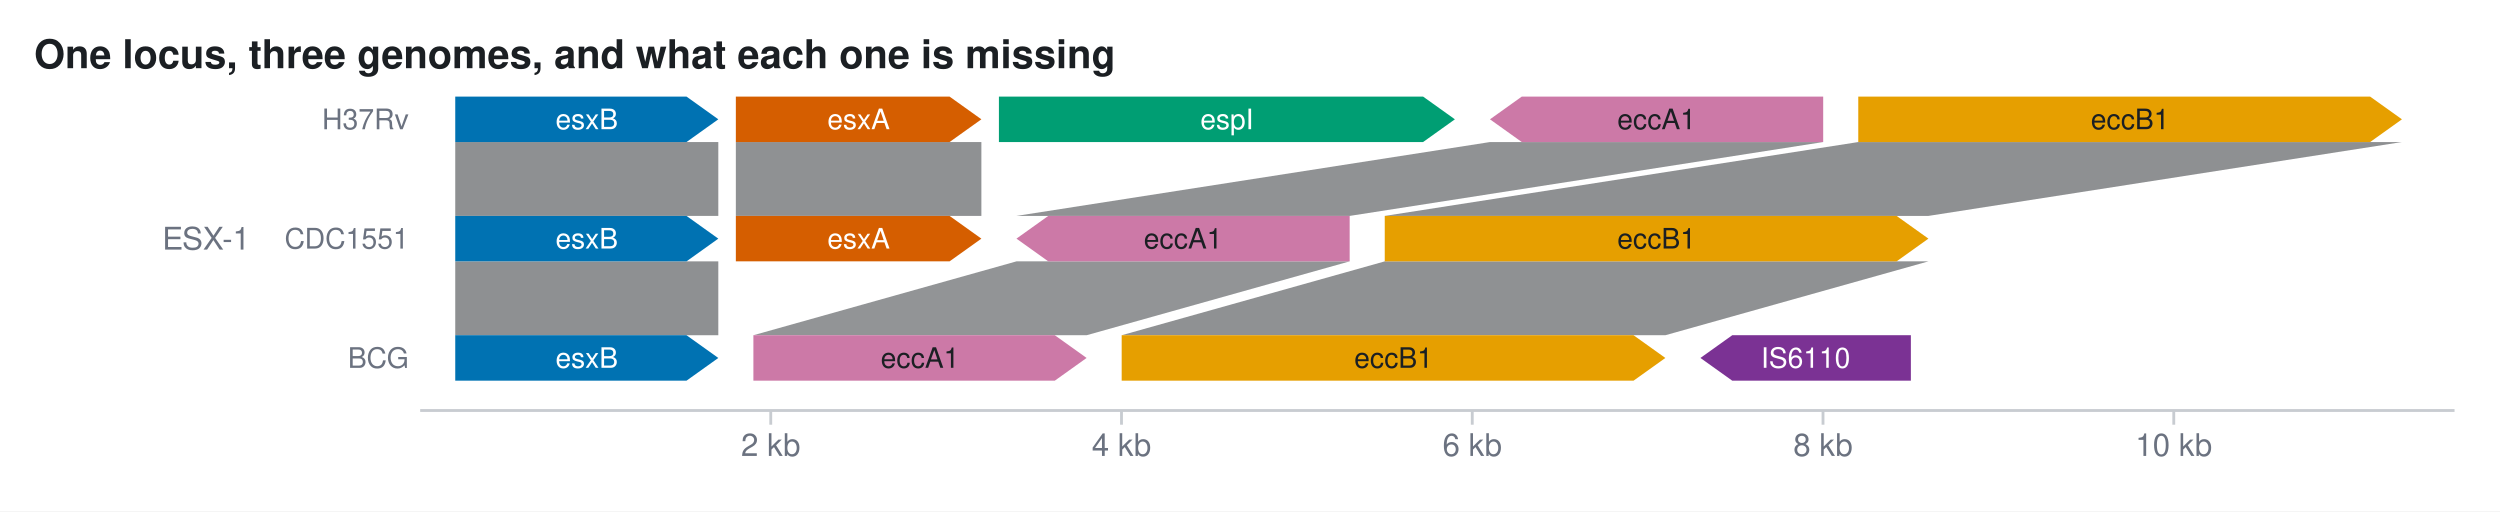
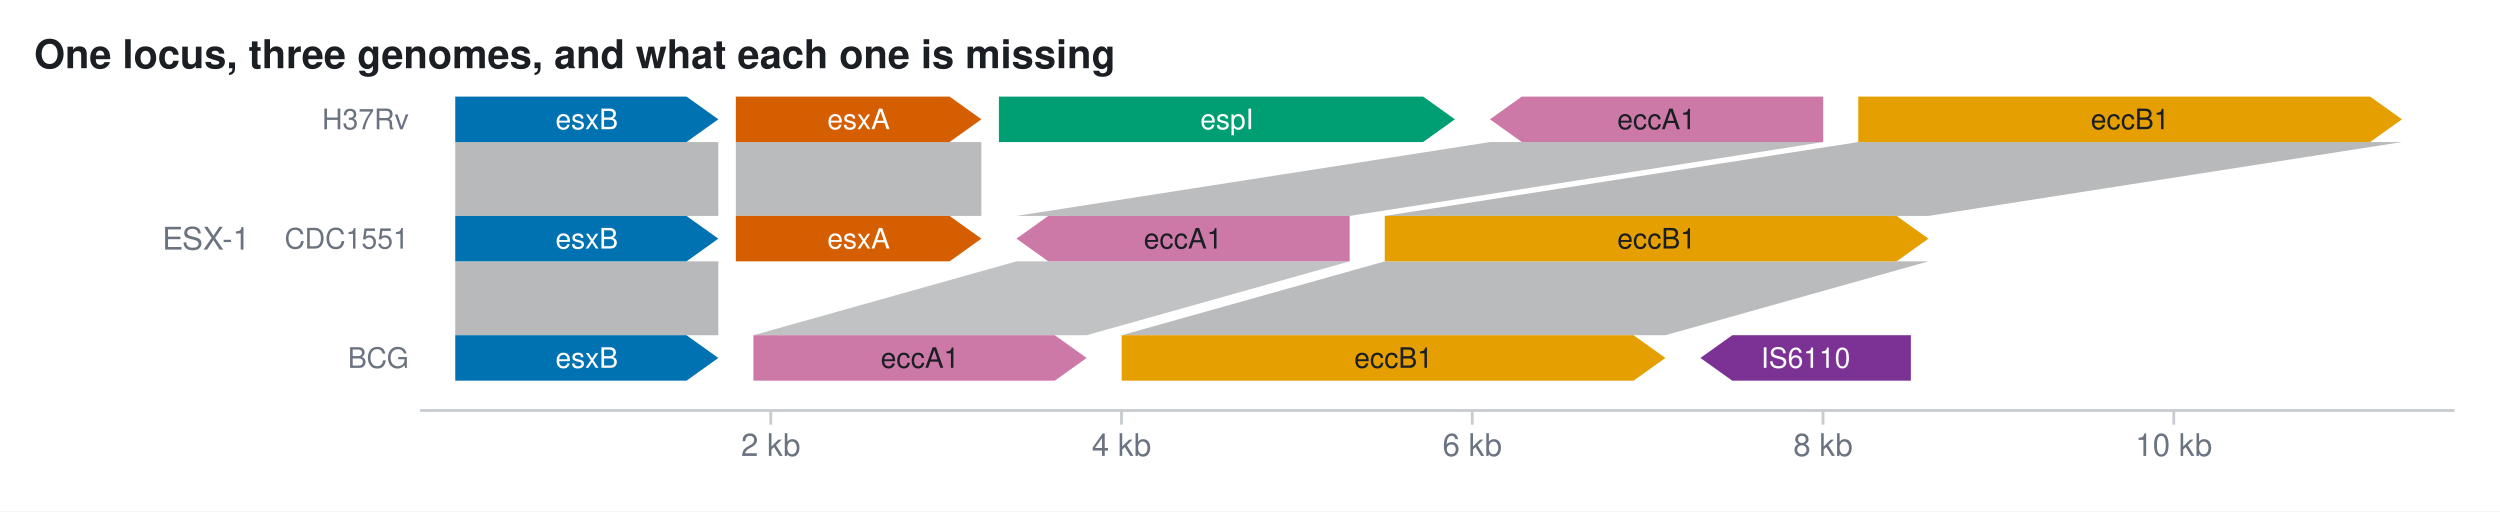
<svg xmlns="http://www.w3.org/2000/svg" width="880" height="180" viewBox="0 0 880 180" font-family="Helvetica, Arial, sans-serif">
  <defs>
    <clipPath id="karyon-clip-0">
      <rect x="96" y="34" width="768" height="100" />
    </clipPath>
    <clipPath id="karyon-clip-1">
      <rect x="96" y="144" width="768" height="26" />
    </clipPath>
  </defs>
  <rect x="0" y="0" width="880" height="180" fill="#ffffff" />
  <text x="12" y="24" fill="#1b1f23" font-size="14" text-anchor="start" font-weight="bold">One locus, three genomes, and what each one is missing</text>
  <text x="88" y="87.85" fill="#6b7280" font-size="11" text-anchor="end">ESX-1</text>
  <g clip-path="url(#karyon-clip-0)">
-     <polygon points="160.247,50 252.846,50 252.846,76 160.247,76" fill="#8e9092" />
-     <polygon points="259.019,50 345.445,50 345.445,76 259.019,76" fill="#8f9193" />
-     <polygon points="524.47,50 641.762,50 475.084,76 357.791,76" fill="#909294" />
-     <polygon points="654.109,50 845.48,50 678.802,76 487.43,76" fill="#8e9092" />
-     <polygon points="160.247,92 252.846,92 252.846,118 160.247,118" fill="#8e9092" />
-     <polygon points="357.791,92 475.084,92 382.484,118 265.192,118" fill="#929496" />
-     <polygon points="487.43,92 678.802,92 586.203,118 394.831,118" fill="#8f9193" />
+     <polygon points="160.247,50 252.846,50 252.846,76 160.247,76" fill="#b8b9ba" />
+     <polygon points="259.019,50 345.445,50 345.445,76 259.019,76" fill="#babbbc" />
+     <polygon points="524.47,50 641.762,50 475.084,76 357.791,76" fill="#bcbdbe" />
+     <polygon points="654.109,50 845.48,50 678.802,76 487.43,76" fill="#b8b9ba" />
+     <polygon points="160.247,92 252.846,92 252.846,118 160.247,118" fill="#b8b9ba" />
+     <polygon points="357.791,92 475.084,92 382.484,118 265.192,118" fill="#c1c2c3" />
+     <polygon points="487.43,92 678.802,92 586.203,118 394.831,118" fill="#babbbc" />
    <polygon points="160.247,34 241.646,34 252.846,42 241.646,50 160.247,50" fill="#0072b2" />
    <text x="206.546" y="45.472" fill="#ffffff" font-size="9.92" text-anchor="middle">esxB</text>
    <polygon points="259.019,34 334.245,34 345.445,42 334.245,50 259.019,50" fill="#d55e00" />
    <text x="302.232" y="45.472" fill="#ffffff" font-size="9.92" text-anchor="middle">esxA</text>
    <polygon points="351.618,34 500.923,34 512.123,42 500.923,50 351.618,50" fill="#009e73" />
    <text x="431.871" y="45.472" fill="#ffffff" font-size="9.92" text-anchor="middle">espI</text>
    <polygon points="641.762,34 535.67,34 524.47,42 535.67,50 641.762,50" fill="#cc79a7" />
    <text x="583.116" y="45.472" fill="#1b1f23" font-size="9.92" text-anchor="middle">eccA1</text>
    <polygon points="654.109,34 834.28,34 845.48,42 834.28,50 654.109,50" fill="#e69f00" />
    <text x="749.794" y="45.472" fill="#1b1f23" font-size="9.92" text-anchor="middle">eccB1</text>
    <text x="143.9" y="45.5" fill="#6b7280" font-size="10" text-anchor="end">H37Rv</text>
    <polygon points="160.247,76 241.646,76 252.846,84 241.646,92 160.247,92" fill="#0072b2" />
    <text x="206.546" y="87.472" fill="#ffffff" font-size="9.92" text-anchor="middle">esxB</text>
    <polygon points="259.019,76 334.245,76 345.445,84 334.245,92 259.019,92" fill="#d55e00" />
    <text x="302.232" y="87.472" fill="#ffffff" font-size="9.92" text-anchor="middle">esxA</text>
    <polygon points="475.084,76 368.991,76 357.791,84 368.991,92 475.084,92" fill="#cc79a7" />
    <text x="416.438" y="87.472" fill="#1b1f23" font-size="9.92" text-anchor="middle">eccA1</text>
    <polygon points="487.43,76 667.602,76 678.802,84 667.602,92 487.43,92" fill="#e69f00" />
    <text x="583.116" y="87.472" fill="#1b1f23" font-size="9.92" text-anchor="middle">eccB1</text>
    <text x="143.9" y="87.5" fill="#6b7280" font-size="10" text-anchor="end">CDC1551</text>
    <polygon points="160.247,118 241.646,118 252.846,126 241.646,134 160.247,134" fill="#0072b2" />
    <text x="206.546" y="129.472" fill="#ffffff" font-size="9.92" text-anchor="middle">esxB</text>
    <polygon points="265.192,118 371.284,118 382.484,126 371.284,134 265.192,134" fill="#cc79a7" />
    <text x="323.838" y="129.472" fill="#1b1f23" font-size="9.92" text-anchor="middle">eccA1</text>
    <polygon points="394.831,118 575.003,118 586.203,126 575.003,134 394.831,134" fill="#e69f00" />
    <text x="490.517" y="129.472" fill="#1b1f23" font-size="9.92" text-anchor="middle">eccB1</text>
    <polygon points="672.628,118 609.749,118 598.549,126 609.749,134 672.628,134" fill="#7b3294" />
    <text x="635.589" y="129.472" fill="#ffffff" font-size="9.92" text-anchor="middle">IS6110</text>
    <text x="143.9" y="129.5" fill="#6b7280" font-size="10" text-anchor="end">BCG</text>
  </g>
  <g clip-path="url(#karyon-clip-1)">
    <line x1="147.9" y1="144.5" x2="864" y2="144.5" stroke="#c8ccd1" stroke-width="1" />
    <line x1="271.304" y1="144.5" x2="271.304" y2="149.5" stroke="#c8ccd1" stroke-width="1" />
    <text x="271.304" y="160.5" fill="#6b7280" font-size="11" text-anchor="middle">2 kb</text>
    <line x1="394.769" y1="144.5" x2="394.769" y2="149.5" stroke="#c8ccd1" stroke-width="1" />
    <text x="394.769" y="160.5" fill="#6b7280" font-size="11" text-anchor="middle">4 kb</text>
    <line x1="518.235" y1="144.5" x2="518.235" y2="149.5" stroke="#c8ccd1" stroke-width="1" />
    <text x="518.235" y="160.5" fill="#6b7280" font-size="11" text-anchor="middle">6 kb</text>
    <line x1="641.7" y1="144.5" x2="641.7" y2="149.5" stroke="#c8ccd1" stroke-width="1" />
    <text x="641.7" y="160.5" fill="#6b7280" font-size="11" text-anchor="middle">8 kb</text>
    <line x1="765.166" y1="144.5" x2="765.166" y2="149.5" stroke="#c8ccd1" stroke-width="1" />
    <text x="765.166" y="160.5" fill="#6b7280" font-size="11" text-anchor="middle">10 kb</text>
  </g>
</svg>
